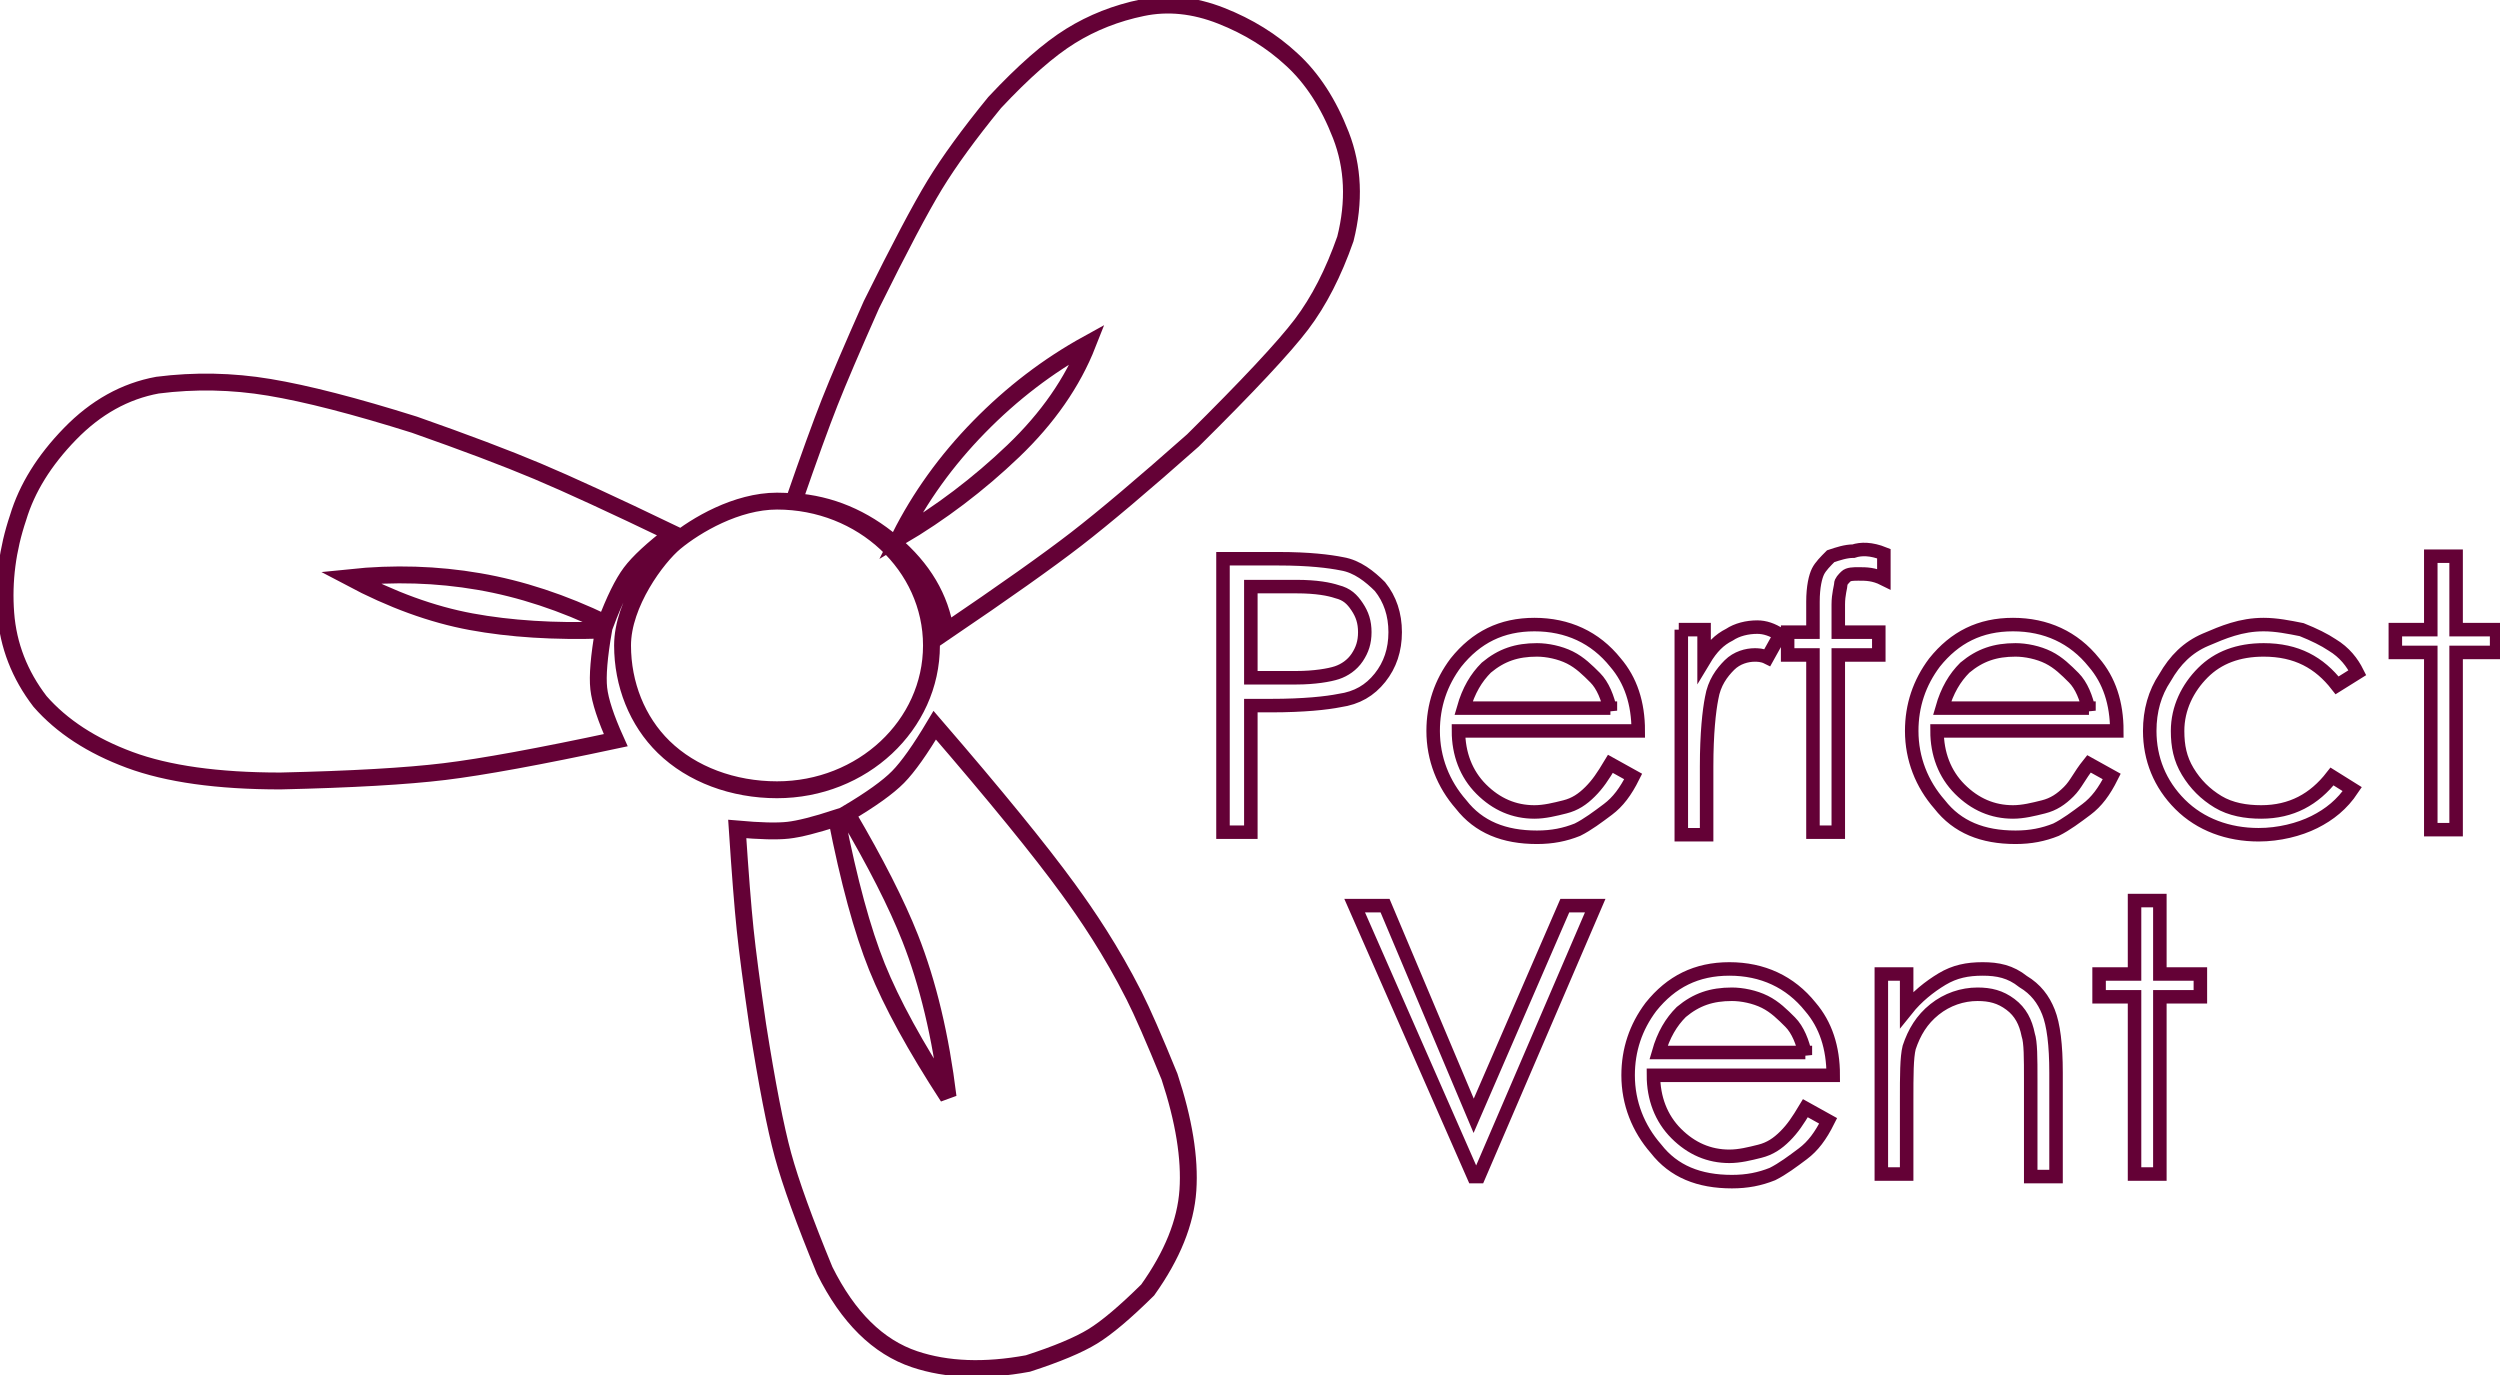
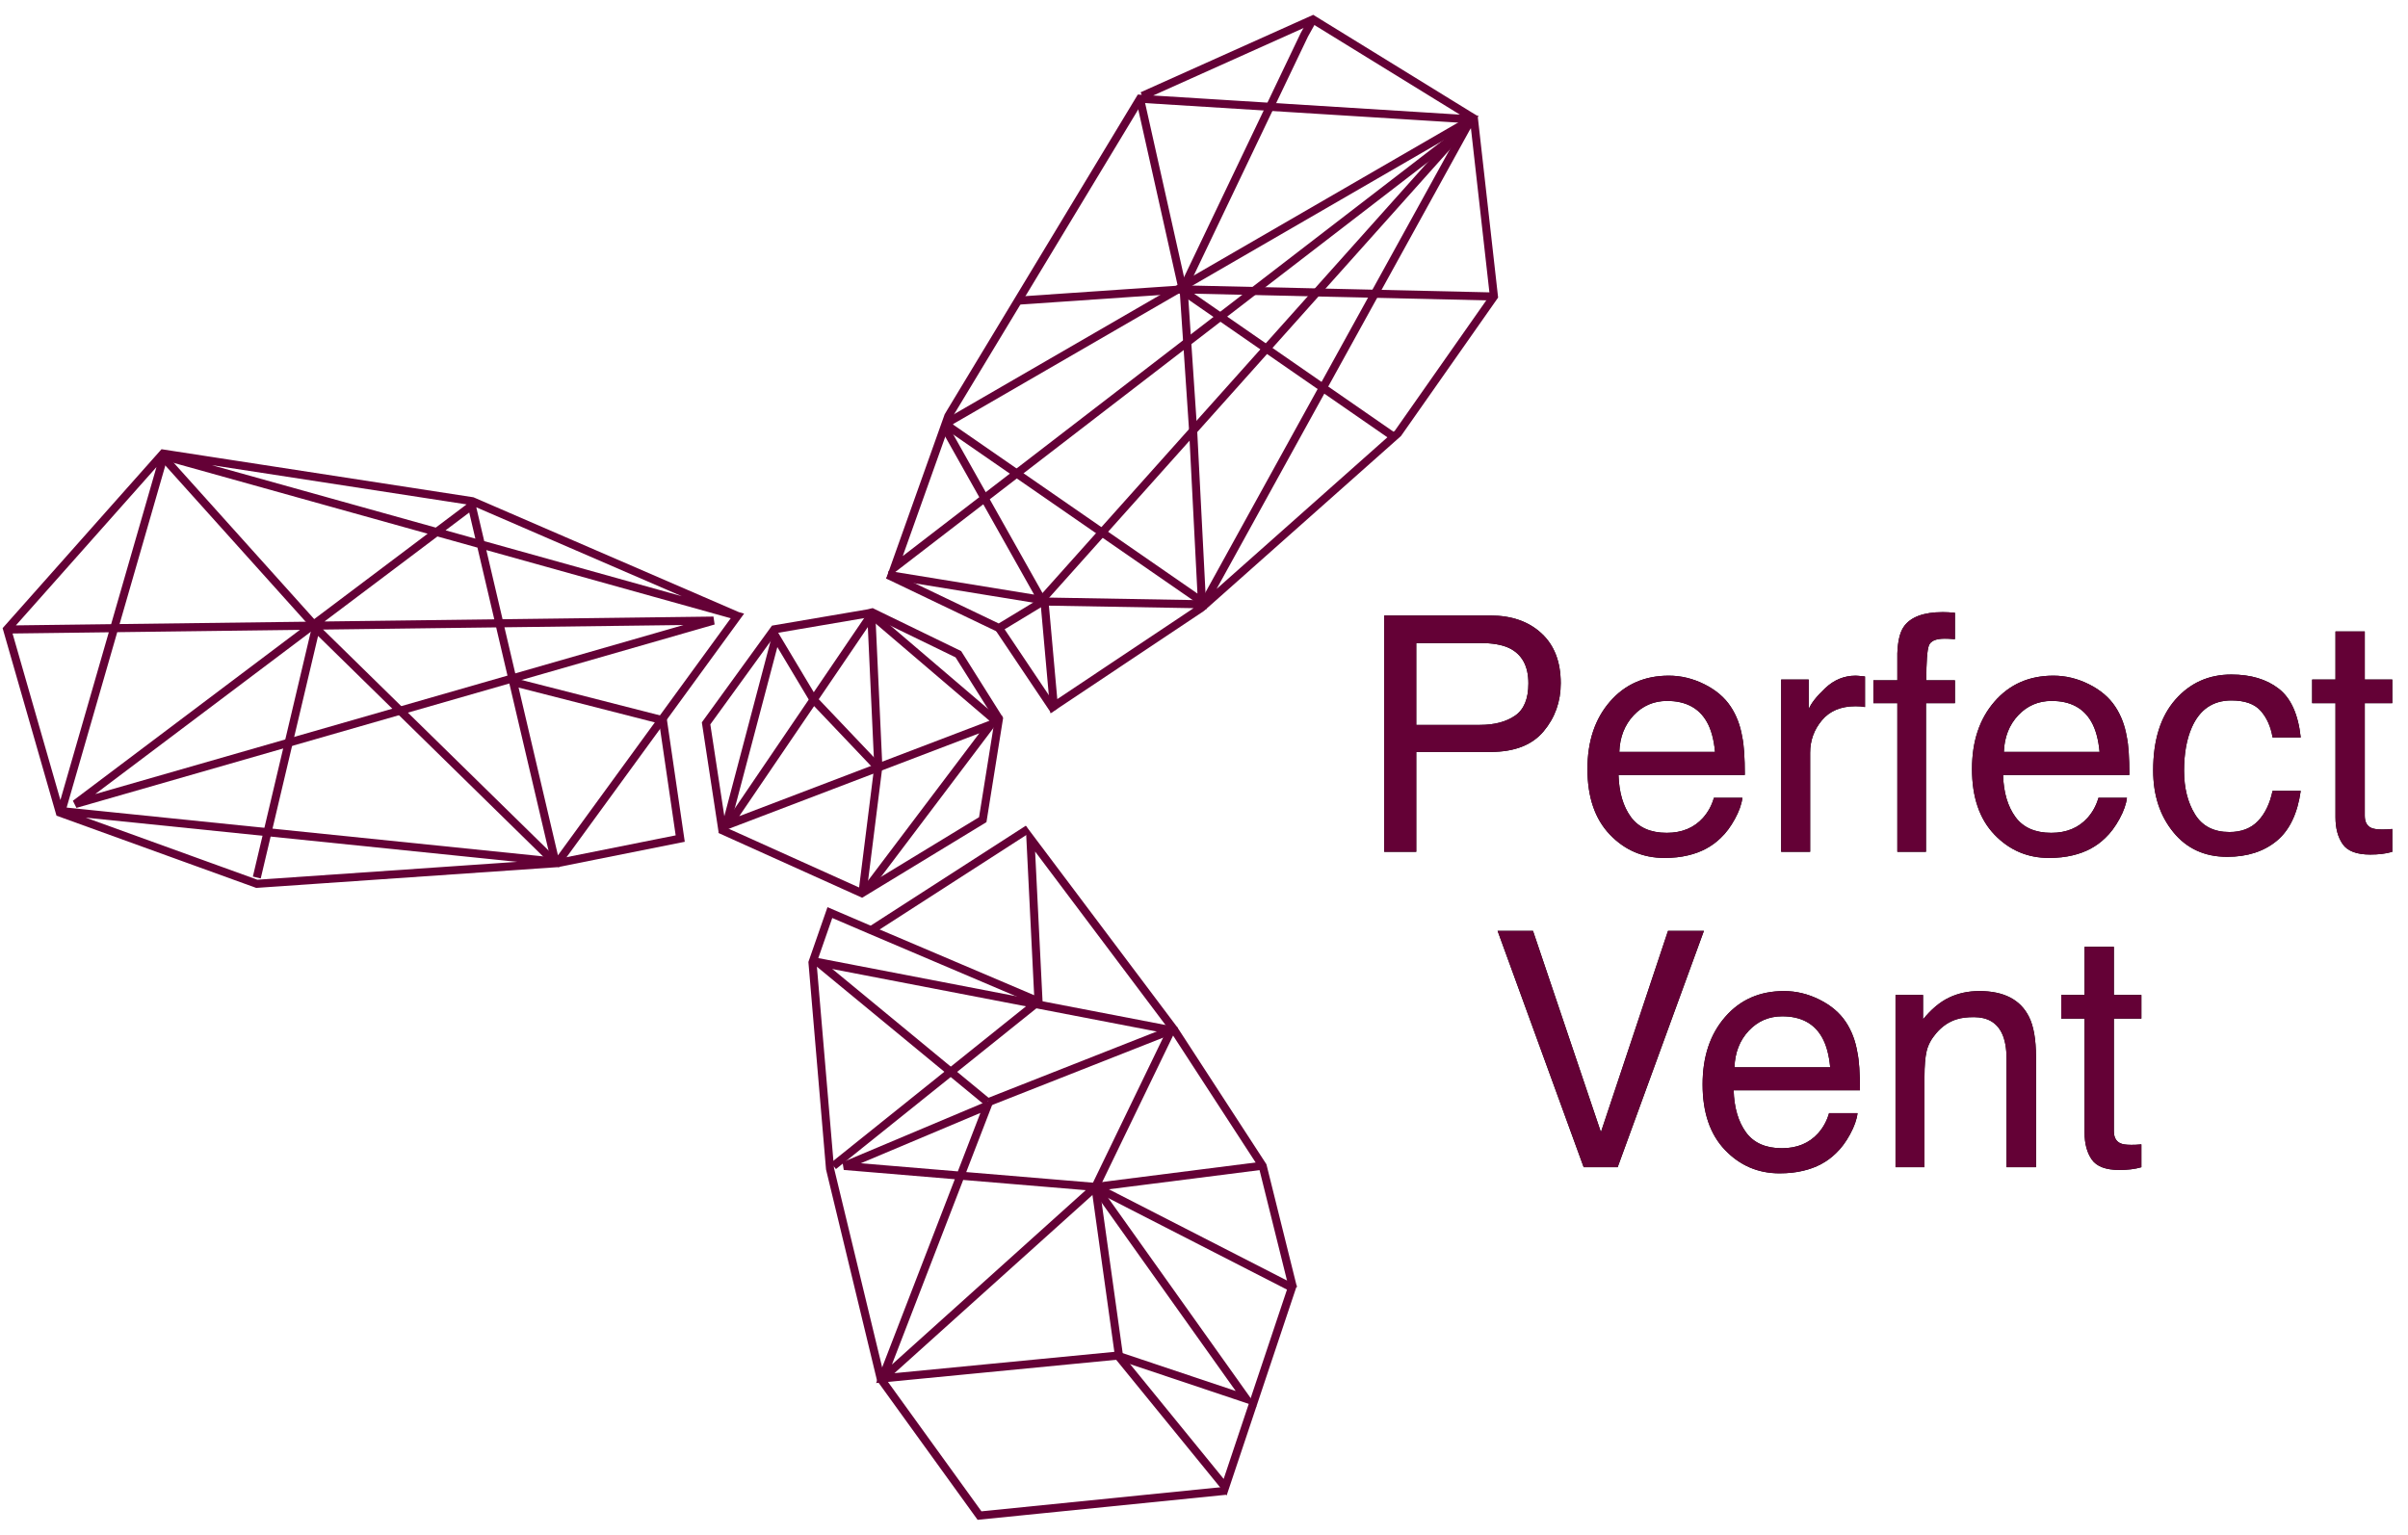
- <svg xmlns="http://www.w3.org/2000/svg" width="1481px" height="814px" viewBox="0 0 1481 814" version="1.1">
+ <svg xmlns="http://www.w3.org/2000/svg" xmlns:xlink="http://www.w3.org/1999/xlink" width="149px" height="95px" viewBox="0 0 149 95" version="1.1">
+   <defs>
+     <path d="M85.652,38.095 L92.233,38.095 C93.534,38.095 94.583,38.461 95.379,39.195 C96.176,39.928 96.574,40.959 96.574,42.286 C96.574,43.428 96.219,44.422 95.509,45.268 C94.799,46.114 93.707,46.537 92.233,46.537 L87.634,46.537 L87.634,52.72 L85.652,52.72 L85.652,38.095 Z M94.573,42.296 C94.573,41.221 94.175,40.491 93.378,40.106 C92.94,39.9 92.339,39.797 91.576,39.797 L87.634,39.797 L87.634,44.865 L91.576,44.865 C92.466,44.865 93.187,44.676 93.742,44.297 C94.296,43.919 94.573,43.252 94.573,42.296 Z M103.265,41.818 C104.021,41.818 104.755,41.996 105.465,42.351 C106.175,42.706 106.716,43.166 107.088,43.73 C107.446,44.267 107.685,44.895 107.805,45.611 C107.911,46.103 107.964,46.886 107.964,47.961 L100.148,47.961 C100.182,49.043 100.437,49.911 100.915,50.565 C101.393,51.218 102.133,51.545 103.135,51.545 C104.071,51.545 104.818,51.237 105.375,50.619 C105.694,50.261 105.92,49.846 106.052,49.375 L107.814,49.375 C107.768,49.766 107.614,50.203 107.352,50.684 C107.089,51.165 106.796,51.558 106.47,51.864 C105.926,52.395 105.252,52.753 104.449,52.939 C104.018,53.045 103.53,53.098 102.986,53.098 C101.658,53.098 100.533,52.615 99.611,51.65 C98.688,50.684 98.227,49.332 98.227,47.593 C98.227,45.88 98.691,44.49 99.621,43.421 C100.55,42.352 101.765,41.818 103.265,41.818 Z M106.122,46.537 C106.049,45.761 105.88,45.14 105.614,44.676 C105.123,43.813 104.303,43.381 103.155,43.381 C102.332,43.381 101.642,43.678 101.084,44.272 C100.527,44.866 100.231,45.621 100.198,46.537 L106.122,46.537 Z M110.214,42.057 L111.916,42.057 L111.916,43.899 C112.056,43.541 112.398,43.104 112.942,42.59 C113.486,42.075 114.113,41.818 114.824,41.818 C114.857,41.818 114.913,41.821 114.993,41.828 C115.072,41.835 115.209,41.848 115.401,41.868 L115.401,43.76 C115.295,43.74 115.197,43.726 115.107,43.72 C115.018,43.713 114.92,43.71 114.814,43.71 C113.911,43.71 113.217,44 112.733,44.581 C112.248,45.162 112.006,45.83 112.006,46.587 L112.006,52.72 L110.214,52.72 L110.214,42.057 Z M117.402,40.434 C117.429,39.691 117.558,39.147 117.79,38.801 C118.209,38.191 119.015,37.885 120.21,37.885 C120.323,37.885 120.439,37.889 120.558,37.895 C120.678,37.902 120.814,37.912 120.966,37.925 L120.966,39.558 C120.781,39.545 120.646,39.537 120.563,39.533 C120.48,39.53 120.402,39.528 120.329,39.528 C119.785,39.528 119.46,39.669 119.354,39.951 C119.247,40.233 119.194,40.952 119.194,42.107 L120.966,42.107 L120.966,43.521 L119.174,43.521 L119.174,52.72 L117.402,52.72 L117.402,43.521 L115.919,43.521 L115.919,42.107 L117.402,42.107 L117.402,40.434 Z M127.06,41.818 C127.816,41.818 128.55,41.996 129.26,42.351 C129.97,42.706 130.511,43.166 130.883,43.73 C131.241,44.267 131.48,44.895 131.6,45.611 C131.706,46.103 131.759,46.886 131.759,47.961 L123.943,47.961 C123.976,49.043 124.232,49.911 124.71,50.565 C125.188,51.218 125.928,51.545 126.93,51.545 C127.866,51.545 128.613,51.237 129.17,50.619 C129.489,50.261 129.714,49.846 129.847,49.375 L131.609,49.375 C131.563,49.766 131.409,50.203 131.147,50.684 C130.884,51.165 130.591,51.558 130.265,51.864 C129.721,52.395 129.047,52.753 128.244,52.939 C127.813,53.045 127.325,53.098 126.781,53.098 C125.453,53.098 124.328,52.615 123.406,51.65 C122.483,50.684 122.022,49.332 122.022,47.593 C122.022,45.88 122.486,44.49 123.416,43.421 C124.345,42.352 125.559,41.818 127.06,41.818 Z M129.917,46.537 C129.844,45.761 129.675,45.14 129.409,44.676 C128.918,43.813 128.098,43.381 126.95,43.381 C126.127,43.381 125.437,43.678 124.879,44.272 C124.322,44.866 124.026,45.621 123.993,46.537 L129.917,46.537 Z M138.071,41.748 C139.272,41.748 140.25,42.04 141.003,42.625 C141.756,43.209 142.209,44.214 142.362,45.641 L140.62,45.641 C140.513,44.984 140.271,44.438 139.893,44.003 C139.515,43.569 138.907,43.351 138.071,43.351 C136.929,43.351 136.113,43.909 135.622,45.024 C135.303,45.747 135.144,46.64 135.144,47.702 C135.144,48.771 135.37,49.67 135.821,50.4 C136.272,51.13 136.982,51.495 137.951,51.495 C138.695,51.495 139.284,51.268 139.719,50.813 C140.153,50.359 140.454,49.737 140.62,48.947 L142.362,48.947 C142.163,50.36 141.665,51.394 140.869,52.048 C140.072,52.702 139.053,53.029 137.812,53.029 C136.418,53.029 135.306,52.519 134.477,51.5 C133.647,50.482 133.232,49.209 133.232,47.682 C133.232,45.81 133.687,44.354 134.596,43.312 C135.506,42.269 136.664,41.748 138.071,41.748 Z M144.513,39.08 L146.325,39.08 L146.325,42.057 L148.027,42.057 L148.027,43.521 L146.325,43.521 L146.325,50.48 C146.325,50.852 146.451,51.1 146.703,51.227 C146.842,51.3 147.075,51.336 147.4,51.336 C147.486,51.336 147.579,51.334 147.679,51.331 C147.778,51.328 147.894,51.32 148.027,51.306 L148.027,52.72 C147.821,52.78 147.607,52.823 147.385,52.849 C147.162,52.876 146.922,52.889 146.663,52.889 C145.827,52.889 145.259,52.675 144.961,52.247 C144.662,51.819 144.513,51.263 144.513,50.579 L144.513,43.521 L143.069,43.521 L143.069,42.057 L144.513,42.057 L144.513,39.08 Z M94.858,57.615 L99.06,70.07 L103.211,57.615 L105.431,57.615 L100.095,72.24 L97.994,72.24 L92.668,57.615 L94.858,57.615 Z M110.389,61.338 C111.146,61.338 111.88,61.516 112.59,61.871 C113.3,62.226 113.841,62.686 114.213,63.25 C114.571,63.787 114.81,64.415 114.929,65.131 C115.036,65.623 115.089,66.406 115.089,67.481 L107.273,67.481 C107.306,68.563 107.562,69.431 108.04,70.085 C108.518,70.738 109.258,71.065 110.26,71.065 C111.196,71.065 111.943,70.757 112.5,70.139 C112.819,69.781 113.044,69.366 113.177,68.895 L114.939,68.895 C114.893,69.286 114.739,69.723 114.476,70.204 C114.214,70.685 113.921,71.078 113.595,71.384 C113.051,71.915 112.377,72.273 111.574,72.459 C111.143,72.565 110.655,72.618 110.111,72.618 C108.783,72.618 107.658,72.135 106.736,71.17 C105.813,70.204 105.352,68.852 105.352,67.113 C105.352,65.4 105.816,64.01 106.746,62.941 C107.675,61.872 108.889,61.338 110.389,61.338 Z M113.247,66.057 C113.174,65.281 113.005,64.66 112.739,64.196 C112.248,63.333 111.428,62.901 110.28,62.901 C109.457,62.901 108.767,63.198 108.209,63.792 C107.652,64.386 107.356,65.141 107.323,66.057 L113.247,66.057 Z M117.289,61.577 L118.992,61.577 L118.992,63.09 C119.496,62.466 120.03,62.018 120.594,61.746 C121.159,61.474 121.786,61.338 122.476,61.338 C123.989,61.338 125.012,61.866 125.543,62.921 C125.835,63.499 125.981,64.325 125.981,65.4 L125.981,72.24 L124.159,72.24 L124.159,65.52 C124.159,64.869 124.062,64.345 123.87,63.947 C123.551,63.283 122.974,62.951 122.138,62.951 C121.713,62.951 121.364,62.994 121.092,63.08 C120.601,63.226 120.17,63.518 119.798,63.957 C119.499,64.308 119.305,64.672 119.216,65.047 C119.126,65.422 119.081,65.958 119.081,66.655 L119.081,72.24 L117.289,72.24 L117.289,61.577 Z M128.987,58.6 L130.799,58.6 L130.799,61.577 L132.502,61.577 L132.502,63.041 L130.799,63.041 L130.799,70 C130.799,70.372 130.926,70.62 131.178,70.747 C131.317,70.82 131.549,70.856 131.875,70.856 C131.961,70.856 132.054,70.854 132.153,70.851 C132.253,70.848 132.369,70.84 132.502,70.826 L132.502,72.24 C132.296,72.3 132.082,72.343 131.86,72.369 C131.637,72.396 131.397,72.409 131.138,72.409 C130.302,72.409 129.734,72.195 129.435,71.767 C129.137,71.339 128.987,70.783 128.987,70.099 L128.987,63.041 L127.544,63.041 L127.544,61.577 L128.987,61.577 L128.987,58.6 Z" id="path-1" />
+   </defs>
  <g id="Page-1" stroke="none" stroke-width="1" fill="none" fill-rule="evenodd">
-     <g id="logo-mono" transform="translate(3, 3)" stroke="#640136">
-       <path d="M498.712,479.024 C512.993,470.557 523.086,463.324 528.99,457.326 C534.895,451.328 542.148,441.095 550.748,426.628 C586.745,468.32 613.12,500.69 629.872,523.736 C640.86,538.853 655.061,559.682 668.83,586.826 C673.646,596.319 680.644,612.314 689.825,634.811 C698.374,660.749 702.003,683.18 700.713,702.105 C699.423,721.031 691.479,740.725 676.882,761.188 C663.554,774.366 652.712,783.521 644.354,788.652 C635.997,793.782 623.196,799.144 605.95,804.735 C580.349,809.463 557.989,808.627 538.87,802.228 C517.149,794.958 499.373,777.411 485.54,749.587 C473.576,720.543 465.347,697.793 460.855,681.338 C456.363,664.883 451.365,639.182 445.86,604.234 C442.28,579.695 439.8,560.816 438.42,547.598 C437.041,534.38 435.48,514.55 433.74,488.107 C447.302,489.317 457.347,489.559 463.875,488.833 C470.403,488.106 479.955,485.693 492.533,481.592 C499.872,518.912 507.868,548.317 516.523,569.806 C525.178,591.295 539.215,616.962 558.634,646.807 C554.228,610.847 546.739,579.475 536.169,552.691 C528.182,532.453 515.696,507.897 498.712,479.024 Z M467.2,294.088 C476.253,267.961 483.351,248.384 488.495,235.358 C493.638,222.332 501.885,203.043 513.237,177.491 C529.785,144.042 542.301,120.359 550.784,106.442 C559.268,92.525 571.083,76.293 586.23,57.747 C603.412,39.387 618.423,26.232 631.261,18.284 C644.1,10.335 658.248,4.764 673.704,1.57 C688.79,-1.583 704.377,0.013 720.467,6.361 C736.557,12.708 750.47,21.335 762.206,32.241 C774.323,43.296 784.038,58.25 791.352,77.102 C798.666,95.955 799.554,116.412 794.018,138.473 C786.958,158.657 778.298,175.533 768.036,189.101 C757.774,202.67 736.319,225.613 703.671,257.932 C674.235,284.002 651.193,303.473 634.543,316.343 C617.894,329.213 592.093,347.498 557.14,371.198 C554.144,351.212 543.8,333.736 526.109,318.769 C508.419,303.802 488.782,295.575 467.2,294.088 Z M530.051,315.157 C554.308,300.833 576.684,283.876 597.178,264.288 C617.672,244.699 632.396,223.506 641.351,200.707 C617.872,213.648 596.422,230.048 577.001,249.907 C557.579,269.765 541.929,291.515 530.051,315.157 Z M395.574,313.079 C383.552,322.311 375.22,330.028 370.58,336.228 C365.94,342.428 361.01,352.431 355.79,366.237 C330.576,354.02 305.539,345.771 280.679,341.49 C255.82,337.209 230.344,336.431 204.251,339.157 C229.054,352.323 253.006,361.038 276.108,365.302 C299.209,369.567 325.365,371.219 354.575,370.259 C351.85,385.971 350.892,397.504 351.702,404.857 C352.512,412.21 355.865,422.422 361.761,435.493 C316.638,445.15 282.819,451.347 260.304,454.085 C237.788,456.823 205.384,458.678 163.091,459.651 C126.012,459.651 96.233,455.48 73.754,447.138 C51.275,438.797 33.59,427.256 20.699,412.518 C8.608,396.723 1.842,379.312 0.401,360.286 C-1.041,341.26 1.406,322.356 7.741,303.575 C12.954,286.251 23.199,269.732 38.479,254.019 C53.758,238.305 71.037,228.684 90.317,225.157 C112.398,222.348 134.456,222.777 156.492,226.445 C178.527,230.112 207.176,237.488 242.438,248.571 C272.546,259.157 296.834,268.34 315.302,276.12 C333.77,283.9 360.527,296.219 395.574,313.079 Z M457.301,464.857 C431.313,464.857 406.827,455.777 390.17,439.519 C374.438,424.164 365.801,402.293 365.801,379.357 C365.801,354.508 386.263,327.064 396.962,318.253 C409.207,308.169 433.359,293.857 457.301,293.857 C507.835,293.857 548.801,332.136 548.801,379.357 C548.801,426.577 507.835,464.857 457.301,464.857 Z" id="Combined-Shape" stroke-width="10" />
-       <path d="M723,328 L754.5,328 C772.5,328 784.5,329.5 792,331 C801,332.5 808.5,338.5 814.5,344.5 C820.5,352 823.5,361 823.5,371.5 C823.5,382 820.5,391 814.5,398.5 C808.5,406 801,410.5 790.5,412 C783,413.5 769.5,415 750,415 L738,415 L738,490 L721.5,490 L721.5,328 L723,328 Z M738,344.5 L738,398.5 L765,398.5 C775.5,398.5 784.5,397 789,395.5 C793.5,394 798,391 801,386.5 C804,382 805.5,377.5 805.5,371.5 C805.5,365.5 804,361 801,356.5 C798,352 795,349 789,347.5 C784.5,346 777,344.5 765,344.5 L738,344.5 Z M951,449.5 L964.5,457 C960,466 955.5,472 949.5,476.5 C943.5,481 937.5,485.5 931.5,488.5 C924,491.5 916.5,493 907.5,493 C888,493 873,487 862.5,473.5 C852,461.5 846,446.5 846,430 C846,415 850.5,401.5 859.5,389.5 C871.5,374.5 886.5,367 906,367 C925.5,367 942,374.5 954,389.5 C963,400 967.5,413.5 967.5,430 L861,430 C861,443.5 865.5,455.5 874.5,464.5 C883.5,473.5 894,478 906,478 C912,478 918,476.5 924,475 C930,473.5 934.5,470.5 939,466 C943.5,461.5 946.5,457 951,449.5 Z M951,418 C949.5,410.5 946.5,403 942,398.5 C937.5,394 933,389.5 927,386.5 C921,383.5 913.5,382 907.5,382 C895.5,382 886.5,385 877.5,392.5 C871.5,398.5 867,406 864,416.5 L951,416.5 L951,418 Z M991.5,370 L1006.5,370 L1006.5,388 C1011,380.5 1015.5,376 1021.5,373 C1026,370 1032,368.5 1038,368.5 C1042.5,368.5 1047,370 1051.5,373 L1044,386.5 C1041,385 1038,385 1036.5,385 C1032,385 1026,386.5 1021.5,391 C1017,395.5 1012.5,401.5 1011,410.5 C1009.5,418 1008,431.5 1008,451 L1008,491.5 L993,491.5 L993,370 L991.5,370 Z M1113,325 L1113,340 C1107,337 1102.5,337 1098,337 C1095,337 1092,337 1090.5,338.5 C1089,340 1087.5,341.5 1087.5,343 C1087.5,344.5 1086,349 1086,355 L1086,371.5 L1110,371.5 L1110,385 L1086,385 L1086,490 L1071,490 L1071,385 L1056,385 L1056,371.5 L1071,371.5 L1071,353.5 C1071,344.5 1072.5,338.5 1074,335.5 C1075.5,332.5 1078.5,329.5 1081.5,326.5 C1086,325 1090.5,323.5 1095,323.5 C1099.5,322 1105.5,322 1113,325 Z M1234.5,449.5 L1248,457 C1243.5,466 1239,472 1233,476.5 C1227,481 1221,485.5 1215,488.5 C1207.5,491.5 1200,493 1191,493 C1171.5,493 1156.5,487 1146,473.5 C1135.5,461.5 1129.5,446.5 1129.5,430 C1129.5,415 1134,401.5 1143,389.5 C1155,374.5 1170,367 1189.5,367 C1209,367 1225.5,374.5 1237.5,389.5 C1246.5,400 1251,413.5 1251,430 L1144.5,430 C1144.5,443.5 1149,455.5 1158,464.5 C1167,473.5 1177.5,478 1189.5,478 C1195.5,478 1201.5,476.5 1207.5,475 C1213.5,473.5 1218,470.5 1222.5,466 C1227,461.5 1228.5,457 1234.5,449.5 Z M1234.5,418 C1233,410.5 1230,403 1225.5,398.5 C1221,394 1216.5,389.5 1210.5,386.5 C1204.5,383.5 1197,382 1191,382 C1179,382 1170,385 1161,392.5 C1155,398.5 1150.5,406 1147.5,416.5 L1234.5,416.5 L1234.5,418 Z M1393.5,395.5 L1381.5,403 C1371,389.5 1357.5,382 1338,382 C1323,382 1311,386.5 1302,395.5 C1293,404.5 1287,416.5 1287,430 C1287,439 1288.5,446.5 1293,454 C1297.5,461.5 1303.5,467.5 1311,472 C1318.5,476.5 1327.5,478 1336.5,478 C1354.5,478 1368,470.5 1378.5,457 L1390.5,464.5 C1384.5,473.5 1377,479.5 1368,484 C1359,488.5 1347,491.5 1335,491.5 C1317,491.5 1300.5,485.5 1288.5,473.5 C1276.5,461.5 1270.5,446.5 1270.5,430 C1270.5,418 1273.5,407.5 1279.5,398.5 C1285.5,388 1293,380.5 1303.5,376 C1314,371.5 1324.5,367 1338,367 C1345.5,367 1353,368.5 1360.5,370 C1368,373 1374,376 1378.5,379 C1386,383.5 1390.5,389.5 1393.5,395.5 Z M1437,326.5 L1452,326.5 L1452,370 L1476,370 L1476,383.5 L1452,383.5 L1452,488.5 L1437,488.5 L1437,383.5 L1416,383.5 L1416,370 L1437,370 L1437,326.5 Z" id="Combined-Shape" stroke-width="8" />
-       <path d="M799.5,533.5 L817.5,533.5 L870,658 L924,533.5 L942,533.5 L873,694 L870,694 L799.5,533.5 Z M1066.5,653.5 L1080,661 C1075.5,670 1071,676 1065,680.5 C1059,685 1053,689.5 1047,692.5 C1039.5,695.5 1032,697 1023,697 C1003.5,697 988.5,691 978,677.5 C967.5,665.5 961.5,650.5 961.5,634 C961.5,619 966,605.5 975,593.5 C987,578.5 1002,571 1021.5,571 C1041,571 1057.5,578.5 1069.5,593.5 C1078.5,604 1083,617.5 1083,634 L976.5,634 C976.5,647.5 981,659.5 990,668.5 C999,677.5 1009.5,682 1021.5,682 C1027.5,682 1033.5,680.5 1039.5,679 C1045.5,677.5 1050,674.5 1054.5,670 C1059,665.5 1062,661 1066.5,653.5 Z M1066.5,622 C1065,614.5 1062,607 1057.5,602.5 C1053,598 1048.5,593.5 1042.5,590.5 C1036.5,587.5 1029,586 1023,586 C1011,586 1002,589 993,596.5 C987,602.5 982.5,610 979.5,620.5 L1066.5,620.5 L1066.5,622 Z M1111.5,574 L1126.5,574 L1126.5,595 C1132.5,587.5 1140,581.5 1147.5,577 C1155,572.5 1162.5,571 1171.5,571 C1180.5,571 1188,572.5 1195.5,578.5 C1203,583 1207.5,589 1210.5,596.5 C1213.5,604 1215,616 1215,632.5 L1215,694 L1200,694 L1200,637 C1200,623.5 1200,614.5 1198.5,610 C1197,602.5 1194,596.5 1188,592 C1182,587.5 1176,586 1168.5,586 C1159.5,586 1150.5,589 1143,595 C1135.5,601 1131,608.5 1128,617.5 C1126.5,623.5 1126.5,634 1126.5,649 L1126.5,692.5 L1111.5,692.5 L1111.5,574 Z M1261.5,530.5 L1276.5,530.5 L1276.5,574 L1300.5,574 L1300.5,587.5 L1276.5,587.5 L1276.5,692.5 L1261.5,692.5 L1261.5,587.5 L1240.5,587.5 L1240.5,574 L1261.5,574 L1261.5,530.5 Z" id="Combined-Shape" stroke-width="8" />
+     <g id="logo-full-cherry">
+       <g id="bullet-copy" transform="translate(0.44, 0.59)" stroke="#640136" stroke-width="0.5">
+         <polygon id="Path" points="53.53 37.31 58.86 39.9 61.37 43.89 60.37 50.14 52.89 54.69 44.26 50.8 43.25 44.18 47.47 38.36 53.28 37.37" />
+         <polyline id="Path" points="53.08 54.58 60.88 44.25 44.65 50.44 53.48 37.45 61.08 43.94" />
+         <polyline id="Path" points="44.51 50.41 47.57 38.82 49.89 42.7 53.9 46.92 52.94 54.58" />
+         <path d="M53.48,37.58 L53.91,46.92" id="Path" />
+         <polyline id="Path" points="89.86 7.63 54.9 34.54 58.24 25.16 58.4 24.89 70.1 5.52 90.62 6.8 90.27 7.36 74.03 36.81 64.19 36.64 64.77 43.12 73.91 37.02 86.06 26.23 92 17.76 90.76 6.74 90.51 6.59 80.8 0.61 70.24 5.35" />
+         <polyline id="Path" points="58 25.84 64.02 36.54 54.5 34.99" />
+         <path d="M90.31,7.13 L64.02,36.54" id="Path" />
+         <polyline id="Path" points="72.8 17.3 73.39 26.1 73.93 36.64 58.23 25.78 58.34 25.48 90.62 6.8" />
+         <path d="M85.81,26.45 L72.81,17.45" id="Path" />
+         <polyline id="Path" points="80.8 0.61 80.27 1.56 72.74 17.32 62.51 18.02" />
+         <polyline id="Path" points="92 17.76 72.74 17.32 70.1 5.52" />
+         <polyline id="Path" points="64.01 36.68 61.37 38.28 54.5 34.99" />
+         <path d="M64.8,43.39 L61.37,38.28" id="Path" />
+         <path d="M72.07,63.15 L60.75,67.61" id="Path" />
+         <polyline id="Path" points="72.19 63.11 77.69 71.57 79.57 79.13" />
+         <polyline id="Path" points="77.56 71.57 67.34 72.87 76.67 85.98 68.7 83.31" />
+         <polyline id="Path" points="67.34 72.87 68.81 83.4 75.37 91.45 79.5 79.1 67.34 72.87 72.03 63.17 49.82 58.89" />
+         <polyline id="Path" points="54.27 84.63 67.34 72.87 51.79 71.57 60.67 67.83 54.15 84.72 68.7 83.31" />
+         <polyline id="Path" points="49.83 58.92 50.92 71.75 54.06 84.75 60.17 93.21 75.45 91.67" />
+         <polyline id="Path" points="49.82 59.02 50.91 55.89 53.36 56.94 63.82 61.39 63.32 51.31 72.24 63.18" />
+         <path d="M63.16,50.73 L53.46,56.98" id="Path" />
+         <path d="M63.82,61.39 L51.13,71.57" id="Path" />
+         <path d="M50.16,58.96 L60.65,67.61" id="Path" />
+         <polyline id="Path" points="45.17 37.52 28.79 30.43 9.65 27.48 0 38.35 3.26 49.7 15.45 54.11 34.04 52.83 45.19 37.53 9.7 27.63 3.36 49.61 33.92 52.74 28.75 30.7 4.22 49.17 43.71 37.82 0.12 38.37" />
+         <polyline id="Path" points="15.45 53.72 19.1 38.28 33.73 52.62" />
+         <path d="M9.65,27.69 L18.93,38.02" id="Path" />
+         <polyline id="Path" points="31.31 41.62 40.58 43.99 41.65 51.31 34.04 52.83" />
+       </g>
+       <g id="Combined-Shape" fill-rule="nonzero">
+         <use fill="#000000" xlink:href="#path-1" />
+         <use fill="#640136" xlink:href="#path-1" />
+       </g>
    </g>
  </g>
</svg>
